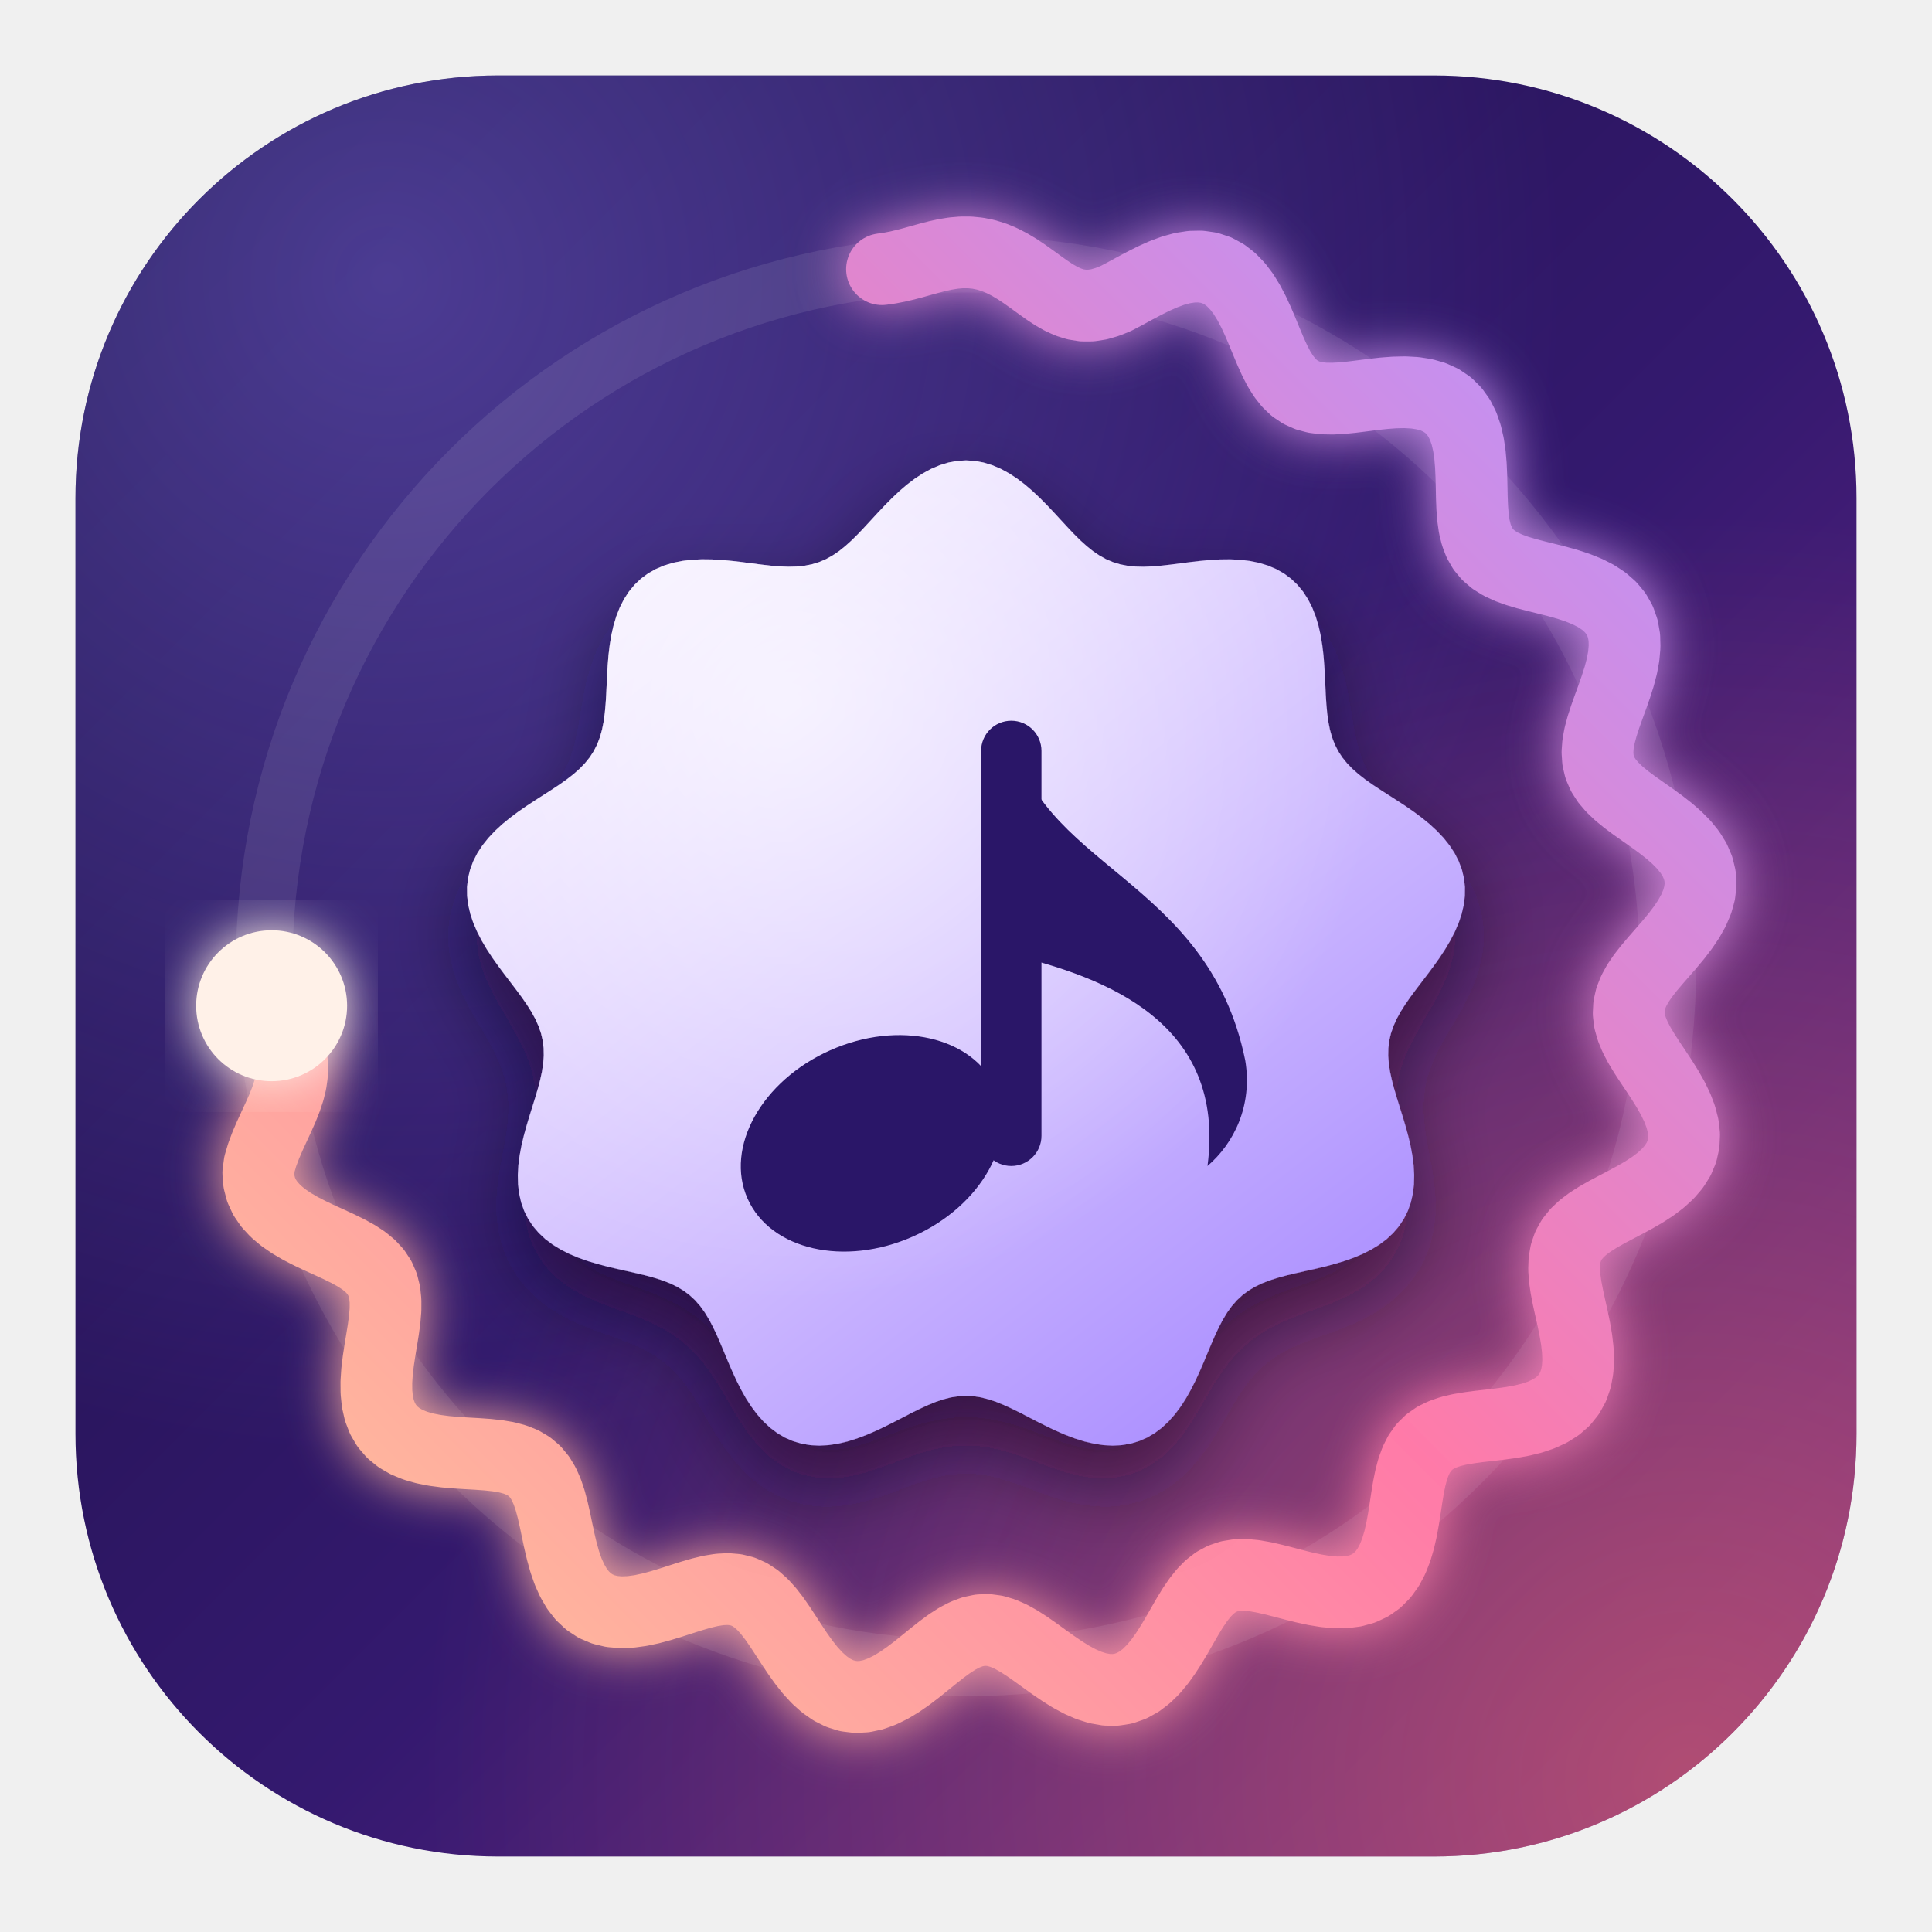
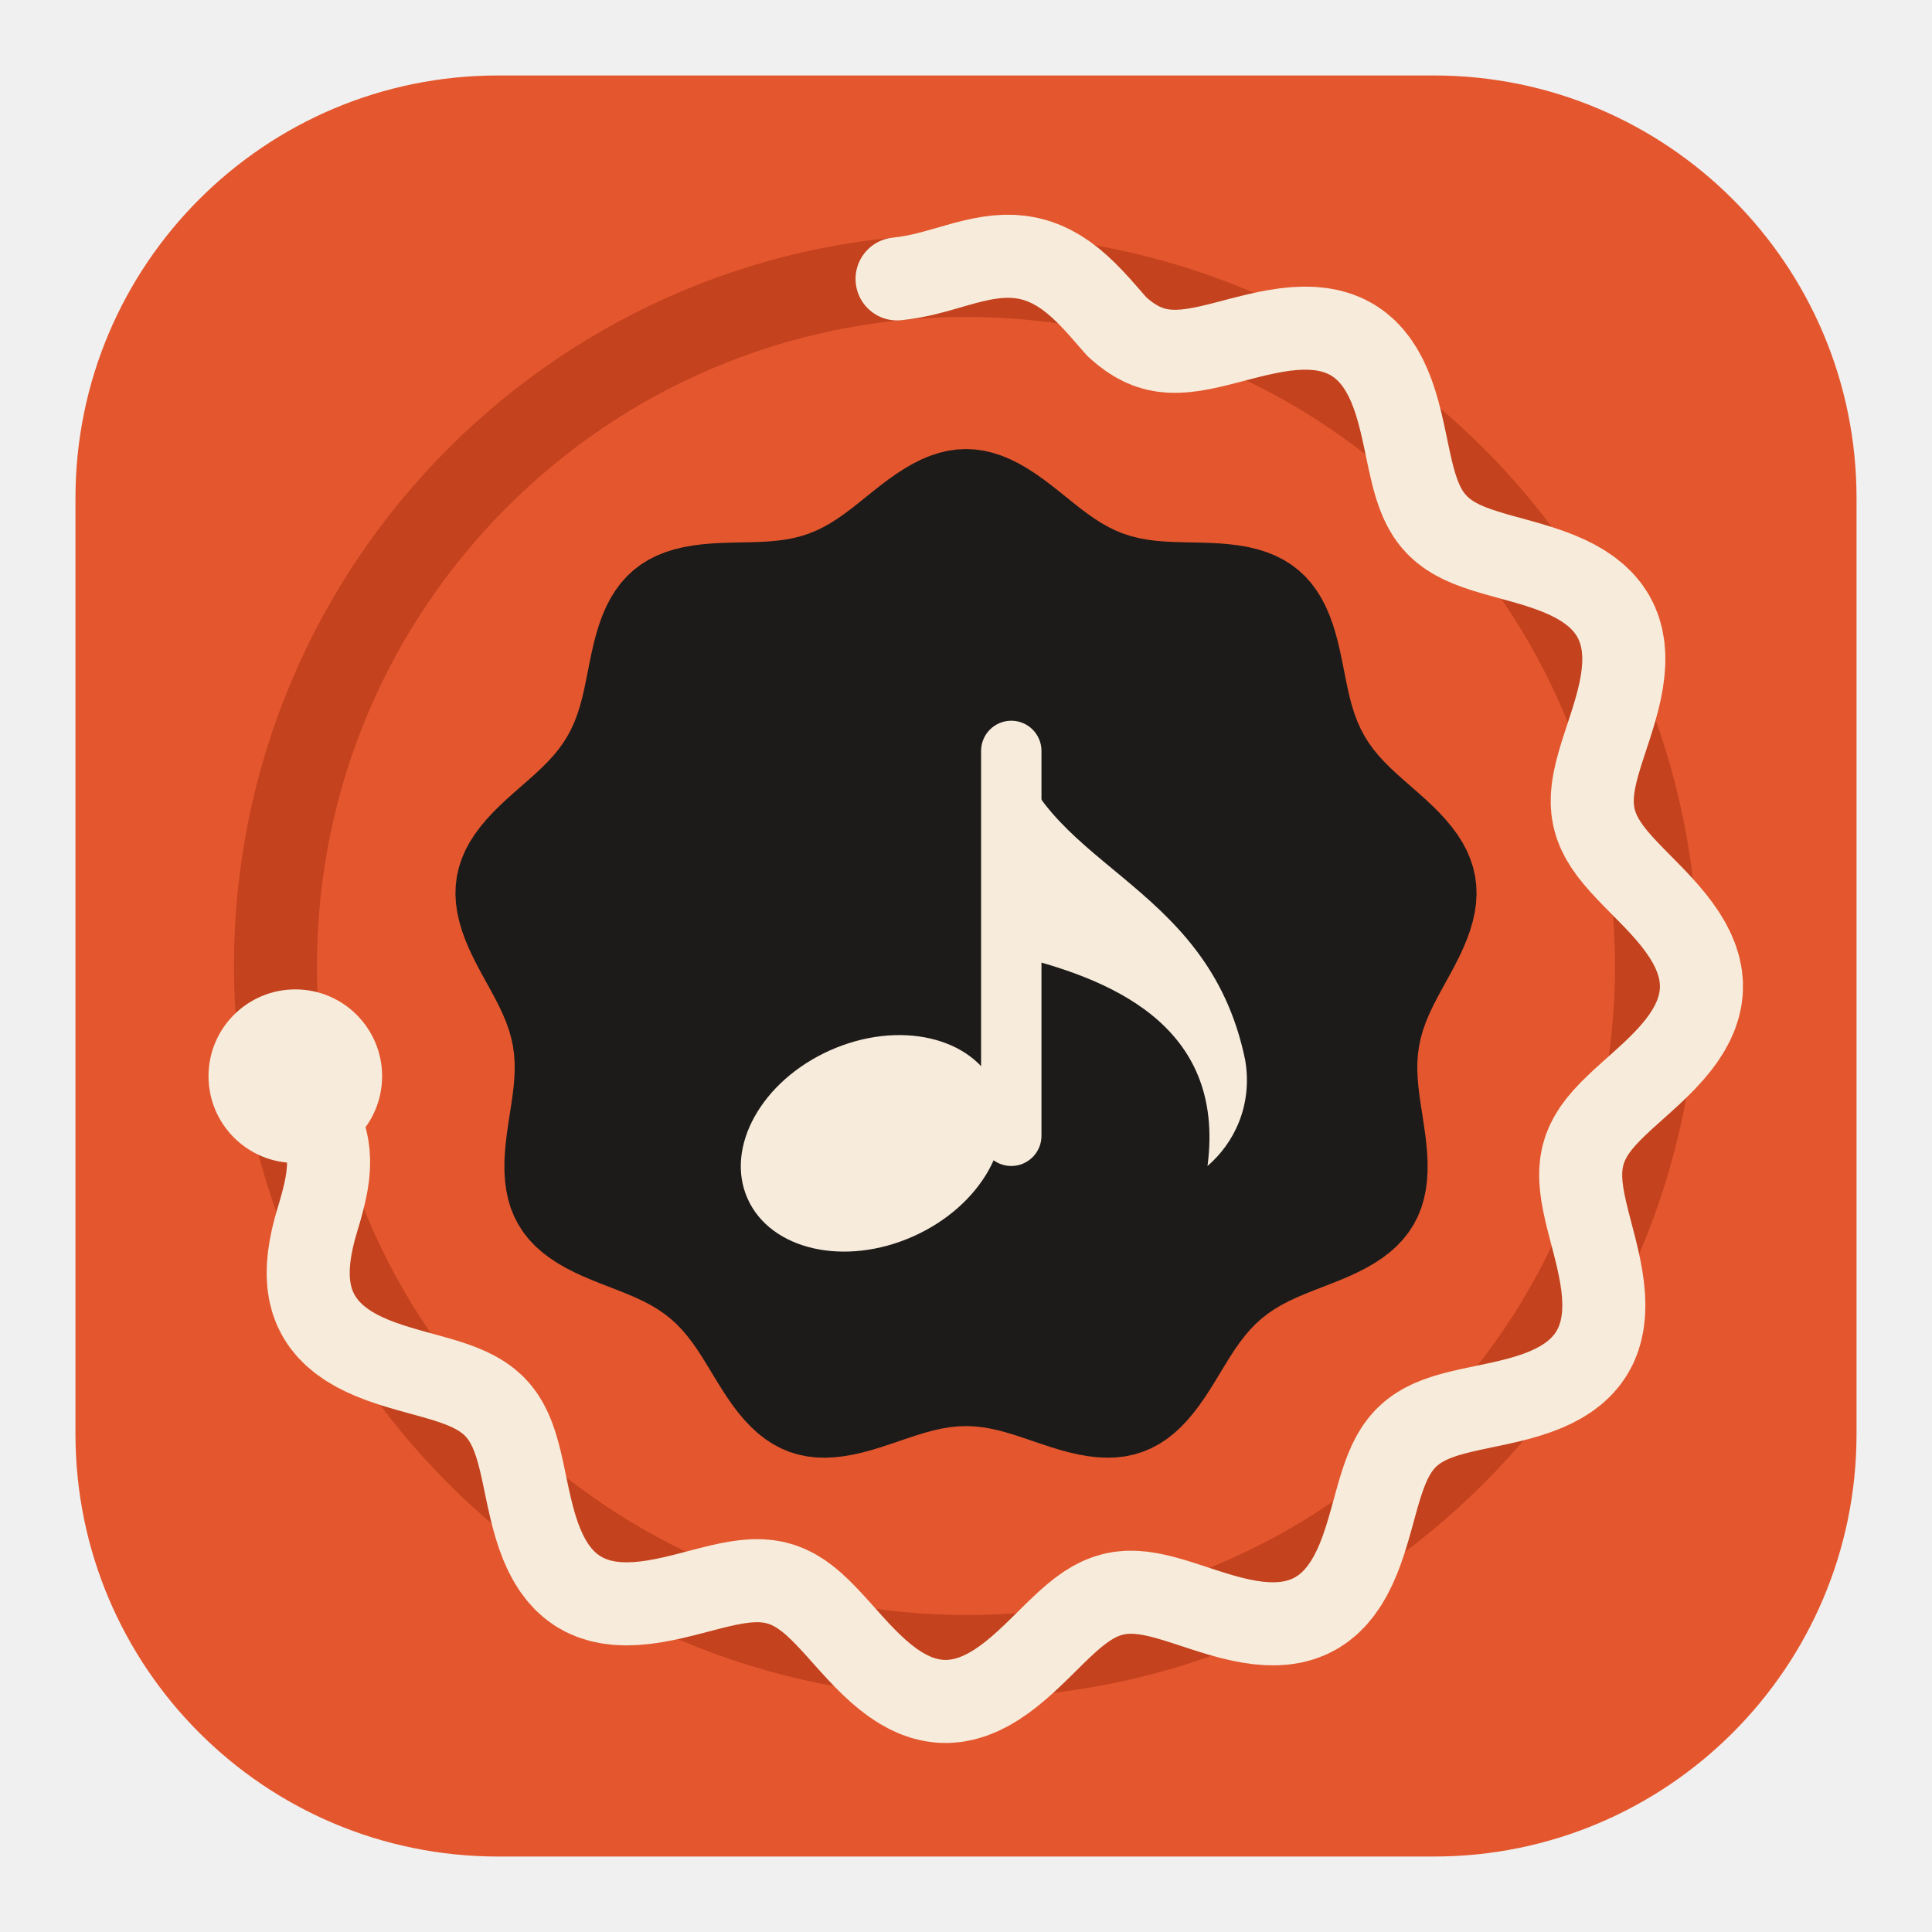
<svg xmlns="http://www.w3.org/2000/svg" viewBox="0 0 1024 1024" width="1024" height="1024">
-   <defs>
-     <linearGradient id="bg" x1="0" y1="0" x2="1" y2="1">
-       <stop offset="0" stop-color="#170f3d" />
-       <stop offset="0.55" stop-color="#34196f" />
-       <stop offset="1" stop-color="#7c2a8f" />
-     </linearGradient>
-     <radialGradient id="warm" cx="0.9" cy="0.95" r="0.7">
-       <stop offset="0" stop-color="#ff7a59" stop-opacity="0.45" />
-       <stop offset="1" stop-color="#ff7a59" stop-opacity="0" />
-     </radialGradient>
-     <radialGradient id="cool" cx="0.18" cy="0.12" r="0.65">
-       <stop offset="0" stop-color="#8f7bff" stop-opacity="0.40" />
-       <stop offset="1" stop-color="#8f7bff" stop-opacity="0" />
-     </radialGradient>
-     <linearGradient id="arc" gradientUnits="userSpaceOnUse" x1="140" y1="900" x2="880" y2="160">
-       <stop offset="0" stop-color="#ffc79a" />
-       <stop offset="0.5" stop-color="#ff7aa8" />
-       <stop offset="1" stop-color="#b995ff" />
-     </linearGradient>
-     <linearGradient id="cookie" x1="0.15" y1="0.05" x2="0.85" y2="0.95">
-       <stop offset="0" stop-color="#f6efff" />
-       <stop offset="0.6" stop-color="#cdb9ff" />
-       <stop offset="1" stop-color="#a98cff" />
-     </linearGradient>
-     <radialGradient id="shine" cx="0.32" cy="0.25" r="0.6">
-       <stop offset="0" stop-color="#ffffff" stop-opacity="0.65" />
-       <stop offset="1" stop-color="#ffffff" stop-opacity="0" />
-     </radialGradient>
-     <filter id="glow" x="-20%" y="-20%" width="140%" height="140%">
-       <feGaussianBlur stdDeviation="14" result="b" />
-       <feMerge>
-         <feMergeNode in="b" />
-         <feMergeNode in="SourceGraphic" />
-       </feMerge>
-     </filter>
-     <filter id="drop" x="-20%" y="-20%" width="140%" height="150%">
-       <feDropShadow dx="0" dy="22" stdDeviation="22" flood-color="#0d0524" flood-opacity="0.55" />
-     </filter>
-     <clipPath id="tile">
-       <rect x="40" y="40" width="944" height="944" rx="224" />
-     </clipPath>
-   </defs>
-   <g clip-path="url(#tile)">
-     <rect x="40" y="40" width="944" height="944" fill="url(#bg)" />
-     <rect x="40" y="40" width="944" height="944" fill="url(#cool)" />
-     <rect x="40" y="40" width="944" height="944" fill="url(#warm)" />
-   </g>
-   <circle cx="512" cy="512" r="372" fill="none" stroke="#ffffff" stroke-opacity="0.09" stroke-width="30" />
-   <path d="M467.47,142.68L471.66,142.07L475.83,141.26L479.99,140.28L484.16,139.18L488.35,138.00L492.56,136.84L496.79,135.75L501.04,134.83L505.32,134.14L509.62,133.77L513.92,133.77L518.21,134.19L522.48,135.05L526.72,136.35L530.92,138.08L535.05,140.19L539.12,142.62L543.12,145.29L547.05,148.10L550.93,150.92L554.76,153.66L558.57,156.18L562.38,158.36L566.22,160.11L570.12,161.33L574.11,161.96L578.23,161.95L582.49,161.30L586.92,160.01L591.53,158.15L596.37,155.60L601.33,152.90L606.39,150.21L611.49,147.65L616.61,145.37L621.69,143.48L626.69,142.11L631.57,141.35L636.26,141.26L640.75,141.91L644.98,143.30L648.94,145.44L652.61,148.29L655.98,151.79L659.07,155.88L661.88,160.44L664.46,165.37L666.85,170.54L669.09,175.81L671.24,181.06L673.38,186.16L675.56,190.98L677.85,195.43L680.33,199.40L683.04,202.84L686.04,205.70L689.36,207.94L693.04,209.59L697.09,210.66L701.50,211.20L706.25,211.29L711.31,211.02L716.64,210.48L722.16,209.79L727.81,209.07L733.51,208.44L739.16,208.02L744.68,207.90L749.99,208.19L754.99,208.97L759.61,210.29L763.80,212.20L767.51,214.72L770.69,217.85L773.35,221.55L775.49,225.79L777.13,230.50L778.31,235.61L779.11,241.02L779.59,246.63L779.85,252.35L779.98,258.06L780.10,263.68L780.31,269.09L780.71,274.24L781.39,279.03L782.46,283.43L783.98,287.40L785.99,290.93L788.55,294.01L791.66,296.67L795.31,298.95L799.47,300.89L804.09,302.57L809.08,304.06L814.38,305.44L819.85,306.79L825.40,308.20L830.90,309.74L836.23,311.50L841.26,313.53L845.89,315.88L850.01,318.59L853.55,321.69L856.44,325.18L858.64,329.05L860.13,333.29L860.94,337.87L861.07,342.73L860.61,347.82L859.63,353.09L858.22,358.46L856.50,363.89L854.61,369.30L852.66,374.63L850.80,379.84L849.16,384.88L847.86,389.71L847.00,394.32L846.68,398.69L846.96,402.82L847.89,406.73L849.49,410.43L851.75,413.95L854.63,417.32L858.08,420.59L862.00,423.80L866.29,426.99L870.84,430.20L875.50,433.48L880.13,436.85L884.60,440.34L888.76,443.97L892.50,447.75L895.68,451.69L898.22,455.79L900.04,460.02L901.09,464.38L901.35,468.83L900.83,473.36L899.56,477.93L897.61,482.51L895.05,487.09L892.00,491.62L888.58,496.10L884.92,500.50L881.17,504.81L877.48,509.04L873.98,513.18L870.80,517.25L868.07,521.26L865.89,525.23L864.32,529.19L863.43,533.15L863.23,537.15L863.72,541.21L864.88,545.35L866.63,549.59L868.91,553.94L871.59,558.40L874.57,562.99L877.71,567.67L880.86,572.45L883.88,577.30L886.64,582.18L889.00,587.07L890.85,591.93L892.08,596.71L892.62,601.38L892.41,605.91L891.44,610.26L889.70,614.41L887.22,618.33L884.06,622.02L880.30,625.48L876.03,628.71L871.37,631.74L866.45,634.59L861.41,637.31L856.37,639.95L851.49,642.54L846.88,645.16L842.65,647.85L838.90,650.68L835.71,653.69L833.13,656.93L831.17,660.44L829.86,664.24L829.15,668.36L828.99,672.79L829.33,677.52L830.06,682.53L831.08,687.78L832.27,693.21L833.51,698.77L834.67,704.38L835.62,709.97L836.26,715.46L836.47,720.78L836.18,725.84L835.31,730.58L833.81,734.94L831.66,738.87L828.86,742.35L825.44,745.35L821.43,747.88L816.91,749.96L811.94,751.63L806.64,752.93L801.10,753.93L795.43,754.72L789.75,755.39L784.17,756.02L778.79,756.73L773.70,757.59L768.97,758.71L764.67,760.17L760.84,762.03L757.51,764.35L754.66,767.16L752.28,770.49L750.34,774.32L748.78,778.62L747.52,783.36L746.50,788.47L745.61,793.86L744.77,799.43L743.88,805.09L742.85,810.71L741.60,816.18L740.06,821.38L738.16,826.22L735.85,830.60L733.11,834.42L729.91,837.64L726.27,840.21L722.20,842.11L717.73,843.35L712.91,843.96L707.81,843.98L702.48,843.50L697.00,842.61L691.44,841.41L685.88,840.02L680.38,838.58L675.02,837.21L669.85,836.03L664.90,835.16L660.23,834.72L655.84,834.78L651.74,835.43L647.93,836.70L644.38,838.61L641.08,841.17L637.98,844.33L635.04,848.05L632.20,852.23L629.42,856.79L626.64,861.61L623.82,866.55L620.89,871.48L617.83,876.25L614.61,880.75L611.19,884.83L607.57,888.38L603.73,891.30L599.69,893.53L595.46,895.00L591.05,895.70L586.50,895.62L581.83,894.80L577.09,893.30L572.30,891.19L567.50,888.59L562.73,885.60L558.01,882.37L553.36,879.04L548.81,875.75L544.36,872.63L540.01,869.84L535.76,867.47L531.60,865.65L527.52,864.43L523.49,863.89L519.49,864.04L515.49,864.88L511.48,866.39L507.42,868.51L503.30,871.16L499.10,874.24L494.82,877.62L490.44,881.17L485.98,884.75L481.44,888.22L476.83,891.43L472.18,894.24L467.51,896.54L462.86,898.23L458.26,899.22L453.73,899.46L449.30,898.92L445.01,897.59L440.87,895.51L436.90,892.72L433.11,889.31L429.49,885.37L426.04,881.02L422.74,876.40L419.56,871.63L416.47,866.86L413.43,862.23L410.40,857.86L407.33,853.89L404.18,850.40L400.89,847.48L397.43,845.19L393.76,843.55L389.86,842.57L385.70,842.22L381.28,842.46L376.61,843.22L371.70,844.40L366.57,845.89L361.28,847.57L355.86,849.32L350.38,850.99L344.90,852.47L339.49,853.62L334.21,854.34L329.14,854.53L324.33,854.12L319.84,853.05L315.71,851.30L311.98,848.85L308.66,845.74L305.76,842.00L303.26,837.70L301.13,832.93L299.34,827.78L297.82,822.36L296.50,816.79L295.31,811.20L294.17,805.69L292.97,800.39L291.65,795.39L290.10,790.77L288.27,786.61L286.07,782.96L283.47,779.83L280.42,777.24L276.90,775.16L272.93,773.57L268.51,772.40L263.68,771.58L258.51,771.02L253.07,770.63L247.45,770.31L241.74,769.95L236.04,769.45L230.47,768.72L225.14,767.67L220.13,766.24L215.55,764.36L211.47,762.00L207.95,759.13L205.04,755.75L202.75,751.89L201.09,747.57L200.02,742.84L199.51,737.77L199.48,732.42L199.85,726.89L200.53,721.24L201.39,715.58L202.32,709.97L203.20,704.50L203.90,699.23L204.32,694.22L204.34,689.51L203.89,685.14L202.88,681.10L201.29,677.42L199.07,674.06L196.24,670.99L192.83,668.19L188.87,665.60L184.45,663.16L179.67,660.81L174.62,658.48L169.44,656.13L164.26,653.67L159.22,651.08L154.44,648.28L150.04,645.26L146.16,641.99L142.87,638.45L140.26,634.64L138.38,630.57L137.26,626.25L136.89,621.72L137.53,616.93L139.01,611.95L140.90,606.94L143.06,601.93L145.34,596.97L147.60,592.09L149.72,587.32L151.57,582.66L153.08,578.14L154.16,573.74L154.77,569.46L154.90,565.29L154.57,561.19L153.79,557.15L152.63,553.15L151.16,549.17L149.46,545.18L147.64,541.18L145.78,537.14L143.97,533.06" fill="none" stroke="url(#arc)" stroke-width="38" stroke-linecap="round" stroke-linejoin="round" filter="url(#glow)" />
-   <circle cx="143.97" cy="533.06" r="40" fill="#fff1e8" filter="url(#glow)" />
-   <path d="M759.90,512.00L756.72,516.27L753.54,520.43L750.45,524.50L747.51,528.47L744.80,532.37L742.37,536.21L740.28,540.03L738.56,543.84L737.24,547.67L736.34,551.56L735.86,555.51L735.78,559.57L736.10,563.74L736.76,568.04L737.72,572.48L738.94,577.07L740.34,581.81L741.86,586.69L743.42,591.68L744.95,596.79L746.37,601.97L747.61,607.19L748.59,612.43L749.26,617.64L749.55,622.77L749.43,627.80L748.84,632.67L747.76,637.36L746.18,641.81L744.09,646.00L741.51,649.90L738.44,653.50L734.93,656.77L731.00,659.72L726.71,662.34L722.11,664.66L717.27,666.68L712.24,668.45L707.10,669.99L701.90,671.35L696.72,672.57L691.61,673.72L686.63,674.84L681.83,676.00L677.24,677.24L672.91,678.63L668.85,680.20L665.09,682.02L661.61,684.11L658.43,686.50L655.51,689.23L652.85,692.28L650.41,695.68L648.15,699.40L646.04,703.43L644.02,707.72L642.05,712.25L640.08,716.96L638.06,721.80L635.95,726.69L633.71,731.57L631.30,736.37L628.69,741.01L625.85,745.43L622.77,749.55L619.44,753.32L615.86,756.68L612.03,759.57L607.95,761.97L603.66,763.84L599.17,765.16L594.51,765.95L589.72,766.19L584.81,765.93L579.84,765.18L574.83,764.00L569.82,762.44L564.83,760.56L559.90,758.43L555.05,756.13L550.29,753.74L545.64,751.34L541.10,748.99L536.68,746.79L532.37,744.80L528.16,743.07L524.04,741.68L519.98,740.64L515.98,740.01L512.00,739.80L508.02,740.01L504.02,740.64L499.96,741.68L495.84,743.07L491.63,744.80L487.32,746.79L482.90,748.99L478.36,751.34L473.71,753.74L468.95,756.13L464.10,758.43L459.17,760.56L454.18,762.44L449.17,764.00L444.16,765.18L439.19,765.93L434.28,766.19L429.49,765.95L424.83,765.16L420.34,763.84L416.05,761.97L411.97,759.57L408.14,756.68L404.56,753.32L401.23,749.55L398.15,745.43L395.31,741.01L392.70,736.37L390.29,731.57L388.05,726.69L385.94,721.80L383.92,716.96L381.95,712.25L379.98,707.72L377.96,703.43L375.85,699.40L373.59,695.68L371.15,692.28L368.49,689.23L365.57,686.50L362.39,684.11L358.91,682.02L355.15,680.20L351.09,678.63L346.76,677.24L342.17,676.00L337.37,674.84L332.39,673.72L327.28,672.57L322.10,671.35L316.90,669.99L311.76,668.45L306.73,666.68L301.89,664.66L297.29,662.34L293.00,659.72L289.07,656.77L285.56,653.50L282.49,649.90L279.91,646.00L277.82,641.81L276.24,637.36L275.16,632.67L274.57,627.80L274.45,622.77L274.74,617.64L275.41,612.43L276.39,607.19L277.63,601.97L279.05,596.79L280.58,591.68L282.14,586.69L283.66,581.81L285.06,577.07L286.28,572.48L287.24,568.04L287.90,563.74L288.22,559.57L288.14,555.51L287.66,551.56L286.76,547.67L285.44,543.84L283.72,540.03L281.63,536.21L279.20,532.37L276.49,528.47L273.55,524.50L270.46,520.43L267.28,516.27L264.10,512.00L260.99,507.62L258.04,503.13L255.33,498.55L252.92,493.88L250.88,489.16L249.29,484.39L248.17,479.61L247.58,474.84L247.54,470.11L248.07,465.46L249.17,460.91L250.82,456.48L253.00,452.21L255.69,448.09L258.82,444.16L262.35,440.41L266.21,436.85L270.33,433.48L274.63,430.27L279.05,427.21L283.50,424.29L287.91,421.46L292.21,418.70L296.33,415.98L300.21,413.24L303.80,410.46L307.08,407.59L310.00,404.59L312.55,401.44L314.72,398.10L316.53,394.55L317.98,390.76L319.11,386.74L319.96,382.47L320.57,377.96L321.00,373.23L321.31,368.30L321.55,363.20L321.79,357.97L322.10,352.65L322.53,347.30L323.16,341.97L324.02,336.71L325.18,331.59L326.66,326.66L328.50,321.98L330.72,317.60L333.33,313.57L336.34,309.92L339.73,306.70L343.50,303.92L347.61,301.59L352.03,299.72L356.73,298.29L361.66,297.29L366.77,296.69L372.01,296.44L377.34,296.50L382.70,296.81L388.05,297.31L393.34,297.93L398.53,298.60L403.60,299.25L408.51,299.81L413.24,300.21L417.78,300.39L422.14,300.29L426.30,299.88L430.28,299.10L434.09,297.94L437.76,296.38L441.30,294.41L444.76,292.06L448.15,289.33L451.52,286.28L454.89,282.93L458.29,279.34L461.75,275.59L465.30,271.74L468.95,267.87L472.73,264.05L476.63,260.36L480.68,256.89L484.85,253.71L489.16,250.88L493.57,248.48L498.09,246.56L502.68,245.15L507.33,244.29L512.00,244.00L516.67,244.29L521.32,245.15L525.91,246.56L530.43,248.48L534.84,250.88L539.15,253.71L543.32,256.89L547.37,260.36L551.27,264.05L555.05,267.87L558.70,271.74L562.25,275.59L565.71,279.34L569.11,282.93L572.48,286.28L575.85,289.33L579.24,292.06L582.70,294.41L586.24,296.38L589.91,297.94L593.72,299.10L597.70,299.88L601.86,300.29L606.22,300.39L610.76,300.21L615.49,299.81L620.40,299.25L625.47,298.60L630.66,297.93L635.95,297.31L641.30,296.81L646.66,296.50L651.99,296.44L657.23,296.69L662.34,297.29L667.27,298.29L671.97,299.72L676.39,301.59L680.50,303.92L684.27,306.70L687.66,309.92L690.67,313.57L693.28,317.60L695.50,321.98L697.34,326.66L698.82,331.59L699.98,336.71L700.84,341.97L701.47,347.30L701.90,352.65L702.21,357.97L702.45,363.20L702.69,368.30L703.00,373.23L703.43,377.96L704.04,382.47L704.89,386.74L706.02,390.76L707.47,394.55L709.28,398.10L711.45,401.44L714.00,404.59L716.92,407.59L720.20,410.46L723.79,413.24L727.67,415.98L731.79,418.70L736.09,421.46L740.50,424.29L744.95,427.21L749.37,430.27L753.67,433.48L757.79,436.85L761.65,440.41L765.18,444.16L768.31,448.09L771.00,452.21L773.18,456.48L774.83,460.91L775.93,465.46L776.46,470.11L776.42,474.84L775.83,479.61L774.71,484.39L773.12,489.16L771.08,493.88L768.67,498.55L765.96,503.13L763.01,507.62Z" fill="url(#cookie)" filter="url(#drop)" />
-   <path d="M759.90,512.00L756.72,516.27L753.54,520.43L750.45,524.50L747.51,528.47L744.80,532.37L742.37,536.21L740.28,540.03L738.56,543.84L737.24,547.67L736.34,551.56L735.86,555.51L735.78,559.57L736.10,563.74L736.76,568.04L737.72,572.48L738.94,577.07L740.34,581.81L741.86,586.69L743.42,591.68L744.95,596.79L746.37,601.97L747.61,607.19L748.59,612.43L749.26,617.64L749.55,622.77L749.43,627.80L748.84,632.67L747.76,637.36L746.18,641.81L744.09,646.00L741.51,649.90L738.44,653.50L734.93,656.77L731.00,659.72L726.71,662.34L722.11,664.66L717.27,666.68L712.24,668.45L707.10,669.99L701.90,671.35L696.72,672.57L691.61,673.72L686.63,674.84L681.83,676.00L677.24,677.24L672.91,678.63L668.85,680.20L665.09,682.02L661.61,684.11L658.43,686.50L655.51,689.23L652.85,692.28L650.41,695.68L648.15,699.40L646.04,703.43L644.02,707.72L642.05,712.25L640.08,716.96L638.06,721.80L635.95,726.69L633.71,731.57L631.30,736.37L628.69,741.01L625.85,745.43L622.77,749.55L619.44,753.32L615.86,756.68L612.03,759.57L607.95,761.97L603.66,763.84L599.17,765.16L594.51,765.95L589.72,766.19L584.81,765.93L579.84,765.18L574.83,764.00L569.82,762.44L564.83,760.56L559.90,758.43L555.05,756.13L550.29,753.74L545.64,751.34L541.10,748.99L536.68,746.79L532.37,744.80L528.16,743.07L524.04,741.68L519.98,740.64L515.98,740.01L512.00,739.80L508.02,740.01L504.02,740.64L499.96,741.68L495.84,743.07L491.63,744.80L487.32,746.79L482.90,748.99L478.36,751.34L473.71,753.74L468.95,756.13L464.10,758.43L459.17,760.56L454.18,762.44L449.17,764.00L444.16,765.18L439.19,765.93L434.28,766.19L429.49,765.95L424.83,765.16L420.34,763.84L416.05,761.97L411.97,759.57L408.14,756.68L404.56,753.32L401.23,749.55L398.15,745.43L395.31,741.01L392.70,736.37L390.29,731.57L388.05,726.69L385.94,721.80L383.92,716.96L381.95,712.25L379.98,707.72L377.96,703.43L375.85,699.40L373.59,695.68L371.15,692.28L368.49,689.23L365.57,686.50L362.39,684.11L358.91,682.02L355.15,680.20L351.09,678.63L346.76,677.24L342.17,676.00L337.37,674.84L332.39,673.72L327.28,672.57L322.10,671.35L316.90,669.99L311.76,668.45L306.73,666.68L301.89,664.66L297.29,662.34L293.00,659.72L289.07,656.77L285.56,653.50L282.49,649.90L279.91,646.00L277.82,641.81L276.24,637.36L275.16,632.67L274.57,627.80L274.45,622.77L274.74,617.64L275.41,612.43L276.39,607.19L277.63,601.97L279.05,596.79L280.58,591.68L282.14,586.69L283.66,581.81L285.06,577.07L286.28,572.48L287.24,568.04L287.90,563.74L288.22,559.57L288.14,555.51L287.66,551.56L286.76,547.67L285.44,543.84L283.72,540.03L281.63,536.21L279.20,532.37L276.49,528.47L273.55,524.50L270.46,520.43L267.28,516.27L264.10,512.00L260.99,507.62L258.04,503.13L255.33,498.55L252.92,493.88L250.88,489.16L249.29,484.39L248.17,479.61L247.58,474.84L247.54,470.11L248.07,465.46L249.17,460.91L250.82,456.48L253.00,452.21L255.69,448.09L258.82,444.16L262.35,440.41L266.21,436.85L270.33,433.48L274.63,430.27L279.05,427.21L283.50,424.29L287.91,421.46L292.21,418.70L296.33,415.98L300.21,413.24L303.80,410.46L307.08,407.59L310.00,404.59L312.55,401.44L314.72,398.10L316.53,394.55L317.98,390.76L319.11,386.74L319.96,382.47L320.57,377.96L321.00,373.23L321.31,368.30L321.55,363.20L321.79,357.97L322.10,352.65L322.53,347.30L323.16,341.97L324.02,336.71L325.18,331.59L326.66,326.66L328.50,321.98L330.72,317.60L333.33,313.57L336.34,309.92L339.73,306.70L343.50,303.92L347.61,301.59L352.03,299.72L356.73,298.29L361.66,297.29L366.77,296.69L372.01,296.44L377.34,296.50L382.70,296.81L388.05,297.31L393.34,297.93L398.53,298.60L403.60,299.25L408.51,299.81L413.24,300.21L417.78,300.39L422.14,300.29L426.30,299.88L430.28,299.10L434.09,297.94L437.76,296.38L441.30,294.41L444.76,292.06L448.15,289.33L451.52,286.28L454.89,282.93L458.29,279.34L461.75,275.59L465.30,271.74L468.95,267.87L472.73,264.05L476.63,260.36L480.68,256.89L484.85,253.71L489.16,250.88L493.57,248.48L498.09,246.56L502.68,245.15L507.33,244.29L512.00,244.00L516.67,244.29L521.32,245.15L525.91,246.56L530.43,248.48L534.84,250.88L539.15,253.71L543.32,256.89L547.37,260.36L551.27,264.05L555.05,267.87L558.70,271.74L562.25,275.59L565.71,279.34L569.11,282.93L572.48,286.28L575.85,289.33L579.24,292.06L582.70,294.41L586.24,296.38L589.91,297.94L593.72,299.10L597.70,299.88L601.86,300.29L606.22,300.39L610.76,300.21L615.49,299.81L620.40,299.25L625.47,298.60L630.66,297.93L635.95,297.31L641.30,296.81L646.66,296.50L651.99,296.44L657.23,296.69L662.34,297.29L667.27,298.29L671.97,299.72L676.39,301.59L680.50,303.92L684.27,306.70L687.66,309.92L690.67,313.57L693.28,317.60L695.50,321.98L697.34,326.66L698.82,331.59L699.98,336.71L700.84,341.97L701.47,347.30L701.90,352.65L702.21,357.97L702.45,363.20L702.69,368.30L703.00,373.23L703.43,377.96L704.04,382.47L704.89,386.74L706.02,390.76L707.47,394.55L709.28,398.10L711.45,401.44L714.00,404.59L716.92,407.59L720.20,410.46L723.79,413.24L727.67,415.98L731.79,418.70L736.09,421.46L740.50,424.29L744.95,427.21L749.37,430.27L753.67,433.48L757.79,436.85L761.65,440.41L765.18,444.16L768.31,448.09L771.00,452.21L773.18,456.48L774.83,460.91L775.93,465.46L776.46,470.11L776.42,474.84L775.83,479.61L774.71,484.39L773.12,489.16L771.08,493.88L768.67,498.55L765.96,503.13L763.01,507.62Z" fill="url(#shine)" />
-   <g fill="#2a1668" transform="translate(0 -6)">
+   <rect x="40" y="40" width="944" height="944" rx="224" fill="#e4572e" />
+   <circle cx="512" cy="512" r="366" fill="none" stroke="#c4421d" stroke-width="44" />
+   <path d="M475.46,147.83L479.49,147.34L483.50,146.69L487.51,145.89L491.53,144.95L495.55,143.90L499.60,142.77L503.66,141.61L507.75,140.43L511.86,139.30L516.00,138.26L520.16,137.34L524.33,136.61L528.52,136.09L532.70,135.83L536.88,135.87L541.04,136.24L545.16,136.95L549.25,138.03L553.27,139.48L557.23,141.29L561.11,143.47L564.91,145.98L568.61,148.80L572.22,151.90L575.73,155.22L579.15,158.72L582.48,162.33L585.73,166.01L588.92,169.67L592.07,173.27L595.34,176.07L598.65,178.57L602.02,180.73L605.45,182.54L608.98,183.99L612.61,185.07L616.35,185.79L620.22,186.16L624.23,186.20L628.38,185.93L632.66,185.39L637.09,184.61L641.64,183.63L646.32,182.51L651.11,181.28L656.00,180.00L660.96,178.72L665.97,177.50L671.01,176.38L676.05,175.42L681.07,174.66L686.03,174.15L690.91,173.93L695.67,174.03L700.30,174.48L704.75,175.30L709.02,176.52L713.07,178.14L716.89,180.16L720.47,182.59L723.79,185.40L726.84,188.59L729.63,192.13L732.16,196.00L734.43,200.15L736.46,204.56L738.27,209.19L739.87,213.98L741.29,218.90L742.57,223.90L743.73,228.93L744.81,233.95L745.85,238.91L746.88,243.77L747.94,248.50L749.07,253.07L750.31,257.43L751.70,261.56L753.26,265.46L755.02,269.09L757.02,272.46L759.27,275.55L761.79,278.38L764.59,280.95L767.67,283.28L771.04,285.38L774.68,287.28L778.59,289.00L782.74,290.57L787.12,292.03L791.68,293.41L796.41,294.75L801.25,296.08L806.17,297.44L811.12,298.86L816.06,300.37L820.93,302.02L825.70,303.82L830.31,305.80L834.71,307.98L838.87,310.38L842.74,313.02L846.29,315.89L849.48,319.00L852.30,322.36L854.72,325.95L856.73,329.78L858.32,333.81L859.49,338.05L860.26,342.46L860.63,347.03L860.62,351.73L860.27,356.54L859.61,361.42L858.68,366.37L857.51,371.33L856.16,376.31L854.68,381.25L853.12,386.16L851.53,391.00L849.97,395.75L848.49,400.41L847.15,404.96L845.98,409.39L845.03,413.71L844.35,417.89L843.97,421.96L843.92,425.91L844.21,429.75L844.87,433.48L845.89,437.13L847.29,440.71L849.05,444.22L851.16,447.70L853.59,451.15L856.32,454.59L859.31,458.03L862.52,461.50L865.90,465.01L869.40,468.56L872.97,472.18L876.56,475.86L880.10,479.62L883.54,483.46L886.82,487.38L889.89,491.38L892.70,495.45L895.21,499.59L897.35,503.79L899.11,508.04L900.45,512.32L901.35,516.63L901.79,520.96L901.76,525.27L901.26,529.57L900.29,533.84L898.88,538.06L897.03,542.22L894.79,546.31L892.19,550.32L889.26,554.25L886.05,558.09L882.61,561.84L879.00,565.50L875.27,569.07L871.47,572.55L867.67,575.97L863.92,579.33L860.26,582.63L856.77,585.91L853.47,589.16L850.42,592.42L847.64,595.70L845.18,599.01L843.06,602.38L841.29,605.83L839.88,609.36L838.83,613.00L838.15,616.76L837.82,620.65L837.81,624.67L838.11,628.83L838.68,633.13L839.49,637.57L840.48,642.14L841.62,646.84L842.86,651.64L844.14,656.53L845.42,661.50L846.63,666.51L847.73,671.55L848.67,676.59L849.41,681.61L849.89,686.56L850.08,691.43L849.94,696.18L849.45,700.79L848.58,705.22L847.32,709.47L845.66,713.50L843.59,717.29L841.13,720.84L838.27,724.13L835.04,727.16L831.47,729.92L827.57,732.42L823.38,734.66L818.95,736.67L814.30,738.45L809.49,740.03L804.56,741.44L799.56,742.70L794.53,743.85L789.51,744.92L784.56,745.96L779.71,746.99L774.99,748.06L770.45,749.20L766.11,750.45L762.00,751.86L758.14,753.44L754.53,755.23L751.20,757.25L748.13,759.53L745.33,762.08L742.78,764.91L740.48,768.02L738.40,771.42L736.53,775.09L734.83,779.03L733.27,783.21L731.82,787.60L730.44,792.19L729.11,796.93L727.78,801.78L726.41,806.70L724.98,811.66L723.45,816.59L721.79,821.45L719.98,826.20L717.97,830.79L715.77,835.17L713.34,839.30L710.68,843.14L707.79,846.65L704.65,849.81L701.26,852.58L697.64,854.96L693.80,856.92L689.74,858.47L685.49,859.60L681.06,860.32L676.47,860.65L671.76,860.60L666.94,860.22L662.04,859.52L657.10,858.56L652.13,857.37L647.16,856.01L642.21,854.51L637.32,852.95L632.49,851.36L627.74,849.81L623.09,848.34L618.55,847.01L614.13,845.86L609.84,844.95L605.66,844.30L601.61,843.95L597.67,843.93L593.85,844.26L590.12,844.96L586.48,846.03L582.91,847.46L579.40,849.26L575.93,851.41L572.48,853.87L569.04,856.63L565.59,859.65L562.12,862.88L558.61,866.27L555.05,869.79L551.43,873.36L547.73,876.94L543.97,880.48L540.12,883.90L536.19,887.17L532.19,890.21L528.11,892.99L523.96,895.46L519.76,897.56L515.50,899.28L511.21,900.57L506.90,901.42L502.58,901.81L498.26,901.73L493.97,901.17L489.70,900.16L485.49,898.70L481.34,896.81L477.25,894.53L473.25,891.88L469.33,888.92L465.50,885.69L461.76,882.23L458.11,878.60L454.55,874.86L451.07,871.06L447.66,867.26L444.32,863.51L441.01,859.88L437.74,856.40L434.49,853.13L431.23,850.10L427.95,847.36L424.63,844.94L421.25,842.85L417.79,841.12L414.25,839.75L410.59,838.74L406.82,838.10L402.92,837.80L398.89,837.83L394.71,838.16L390.39,838.76L385.94,839.58L381.36,840.60L376.65,841.75L371.84,843.00L366.94,844.28L361.96,845.55L356.94,846.76L351.90,847.84L346.86,848.76L341.85,849.47L336.91,849.92L332.05,850.08L327.32,849.91L322.73,849.38L318.31,848.47L314.09,847.16L310.08,845.46L306.31,843.35L302.79,840.84L299.53,837.94L296.53,834.67L293.80,831.06L291.33,827.13L289.11,822.91L287.13,818.45L285.37,813.79L283.81,808.97L282.42,804.03L281.17,799.02L280.03,793.99L278.96,788.98L277.93,784.03L276.90,779.19L275.82,774.49L274.67,769.97L273.40,765.66L271.98,761.57L270.38,757.74L268.57,754.16L266.51,750.85L264.21,747.81L261.63,745.04L258.77,742.52L255.63,740.25L252.20,738.19L248.50,736.34L244.53,734.65L240.33,733.10L235.91,731.66L231.31,730.30L226.55,728.96L221.69,727.63L216.76,726.26L211.81,724.82L206.88,723.28L202.03,721.61L197.29,719.77L192.72,717.74L188.37,715.52L184.27,713.07L180.47,710.38L176.99,707.46L173.87,704.29L171.14,700.88L168.81,697.24L166.89,693.37L165.39,689.29L164.31,685.01L163.63,680.57L163.34,675.97L163.42,671.24L163.84,666.41L164.57,661.51L165.56,656.56L166.77,651.59L168.20,646.60L169.66,641.68L170.98,636.88L172.13,632.21L173.05,627.68L173.71,623.29L174.08,619.03L174.16,614.91L173.92,610.90L173.38,607.01L172.53,603.20L171.41,599.47L170.03,595.80L168.43,592.17L166.64,588.57L164.71,584.97L162.69,581.37L160.62,577.75L158.54,574.09L156.52,570.40" fill="none" stroke="#f7ecdc" stroke-width="44" stroke-linecap="round" stroke-linejoin="round" />
+   <circle cx="156.52" cy="570.40" r="46" fill="#f7ecdc" />
+   <path d="M770.93,512.00L768.53,516.48L766.12,520.87L763.74,525.19L761.46,529.44L759.33,533.64L757.39,537.79L755.67,541.92L754.22,546.04L753.04,550.18L752.16,554.35L751.56,558.57L751.25,562.85L751.21,567.23L751.41,571.69L751.81,576.26L752.38,580.93L753.07,585.70L753.83,590.57L754.59,595.53L755.31,600.56L755.93,605.64L756.39,610.74L756.64,615.85L756.64,620.92L756.33,625.93L755.68,630.85L754.67,635.65L753.28,640.29L751.48,644.75L749.29,649.00L746.70,653.02L743.74,656.81L740.42,660.34L736.77,663.61L732.83,666.63L728.64,669.40L724.25,671.95L719.71,674.28L715.06,676.43L710.35,678.44L705.64,680.33L700.96,682.14L696.37,683.92L691.89,685.71L687.56,687.56L683.40,689.49L679.43,691.55L675.67,693.77L672.11,696.18L668.75,698.81L665.58,701.66L662.59,704.75L659.75,708.07L657.03,711.62L654.40,715.37L651.84,719.32L649.30,723.42L646.74,727.64L644.14,731.93L641.47,736.24L638.67,740.53L635.75,744.73L632.66,748.80L629.39,752.69L625.93,756.33L622.28,759.68L618.42,762.71L614.37,765.36L610.13,767.63L605.71,769.48L601.15,770.90L596.44,771.89L591.63,772.46L586.73,772.62L581.77,772.40L576.78,771.83L571.79,770.96L566.80,769.83L561.86,768.49L556.96,767.00L552.14,765.41L547.39,763.80L542.72,762.21L538.14,760.70L533.64,759.33L529.21,758.14L524.85,757.17L520.54,756.45L516.26,756.01L512.00,755.86L507.74,756.01L503.46,756.45L499.15,757.17L494.79,758.14L490.36,759.33L485.86,760.70L481.28,762.21L476.61,763.80L471.86,765.41L467.04,767.00L462.14,768.49L457.20,769.83L452.21,770.96L447.22,771.83L442.23,772.40L437.27,772.62L432.37,772.46L427.56,771.89L422.85,770.90L418.29,769.48L413.87,767.63L409.63,765.36L405.58,762.71L401.72,759.68L398.07,756.33L394.61,752.69L391.34,748.80L388.25,744.73L385.33,740.53L382.54,736.24L379.86,731.93L377.26,727.64L374.70,723.42L372.16,719.32L369.60,715.37L366.97,711.62L364.25,708.07L361.41,704.75L358.42,701.66L355.25,698.81L351.89,696.18L348.33,693.77L344.57,691.55L340.60,689.49L336.44,687.56L332.11,685.71L327.63,683.92L323.04,682.14L318.36,680.33L313.65,678.44L308.94,676.43L304.29,674.28L299.75,671.95L295.36,669.40L291.17,666.63L287.23,663.61L283.58,660.34L280.26,656.81L277.30,653.02L274.71,649.00L272.52,644.75L270.72,640.29L269.33,635.65L268.32,630.85L267.67,625.93L267.36,620.92L267.36,615.85L267.61,610.74L268.07,605.64L268.69,600.56L269.41,595.53L270.17,590.57L270.93,585.70L271.62,580.93L272.19,576.26L272.59,571.69L272.79,567.23L272.75,562.85L272.44,558.57L271.84,554.35L270.96,550.18L269.78,546.04L268.33,541.92L266.61,537.79L264.67,533.64L262.54,529.44L260.26,525.19L257.88,520.87L255.47,516.48L253.07,512.00L250.75,507.44L248.57,502.80L246.59,498.09L244.86,493.32L243.44,488.50L242.36,483.66L241.67,478.81L241.40,473.97L241.56,469.17L242.16,464.42L243.22,459.75L244.71,455.19L246.62,450.73L248.93,446.41L251.60,442.23L254.59,438.19L257.84,434.30L261.31,430.55L264.95,426.93L268.69,423.44L272.47,420.05L276.24,416.75L279.95,413.50L283.55,410.29L286.99,407.07L290.23,403.84L293.26,400.54L296.03,397.17L298.55,393.68L300.81,390.07L302.81,386.31L304.57,382.38L306.10,378.29L307.44,374.03L308.63,369.60L309.69,365.01L310.67,360.29L311.63,355.45L312.61,350.53L313.65,345.56L314.80,340.58L316.12,335.63L317.63,330.74L319.37,325.98L321.37,321.37L323.66,316.97L326.25,312.81L329.15,308.93L332.36,305.35L335.88,302.10L339.68,299.21L343.76,296.67L348.09,294.49L352.64,292.66L357.37,291.17L362.25,289.99L367.25,289.11L372.32,288.47L377.43,288.03L382.53,287.76L387.61,287.60L392.63,287.49L397.55,287.39L402.38,287.24L407.07,286.99L411.64,286.59L416.07,286.01L420.37,285.21L424.54,284.16L428.59,282.85L432.55,281.25L436.42,279.37L440.22,277.22L443.99,274.82L447.74,272.19L451.50,269.36L455.29,266.37L459.13,263.28L463.04,260.14L467.04,257.00L471.13,253.93L475.32,250.98L479.61,248.21L484.01,245.68L488.50,243.44L493.09,241.54L497.75,240.02L502.46,238.90L507.22,238.23L512.00,238.00L516.78,238.23L521.54,238.90L526.25,240.02L530.91,241.54L535.50,243.44L539.99,245.68L544.39,248.21L548.68,250.98L552.87,253.93L556.96,257.00L560.96,260.14L564.87,263.28L568.71,266.37L572.50,269.36L576.26,272.19L580.01,274.82L583.78,277.22L587.58,279.37L591.45,281.25L595.41,282.85L599.46,284.16L603.63,285.21L607.93,286.01L612.36,286.59L616.93,286.99L621.62,287.24L626.45,287.39L631.37,287.49L636.39,287.60L641.47,287.76L646.57,288.03L651.68,288.47L656.75,289.11L661.75,289.99L666.63,291.17L671.36,292.66L675.91,294.49L680.24,296.67L684.32,299.21L688.12,302.10L691.64,305.35L694.85,308.93L697.75,312.81L700.34,316.97L702.63,321.37L704.63,325.98L706.37,330.74L707.88,335.63L709.20,340.58L710.35,345.56L711.39,350.53L712.37,355.45L713.33,360.29L714.31,365.01L715.37,369.60L716.56,374.03L717.90,378.29L719.43,382.38L721.19,386.31L723.19,390.07L725.45,393.68L727.97,397.17L730.74,400.54L733.77,403.84L737.01,407.07L740.45,410.29L744.05,413.50L747.76,416.75L751.53,420.05L755.31,423.44L759.05,426.93L762.69,430.55L766.16,434.30L769.41,438.19L772.40,442.23L775.07,446.41L777.38,450.73L779.29,455.19L780.78,459.75L781.84,464.42L782.44,469.17L782.60,473.97L782.33,478.81L781.64,483.66L780.56,488.50L779.14,493.32L777.41,498.09L775.43,502.80L773.25,507.44Z" fill="#1d1b1a" />
+   <g fill="#f7ecdc" transform="translate(0 -6)">
    <ellipse cx="462" cy="612" rx="72" ry="54" transform="rotate(-24 462 612)" />
    <rect x="520" y="388" width="32" height="236" rx="16" />
    <path d="M536 392 C 548 466 640 470 660 568 C 664 592 654 612 640 624 C 650 548 586 524 536 512 Z" />
  </g>
</svg>
